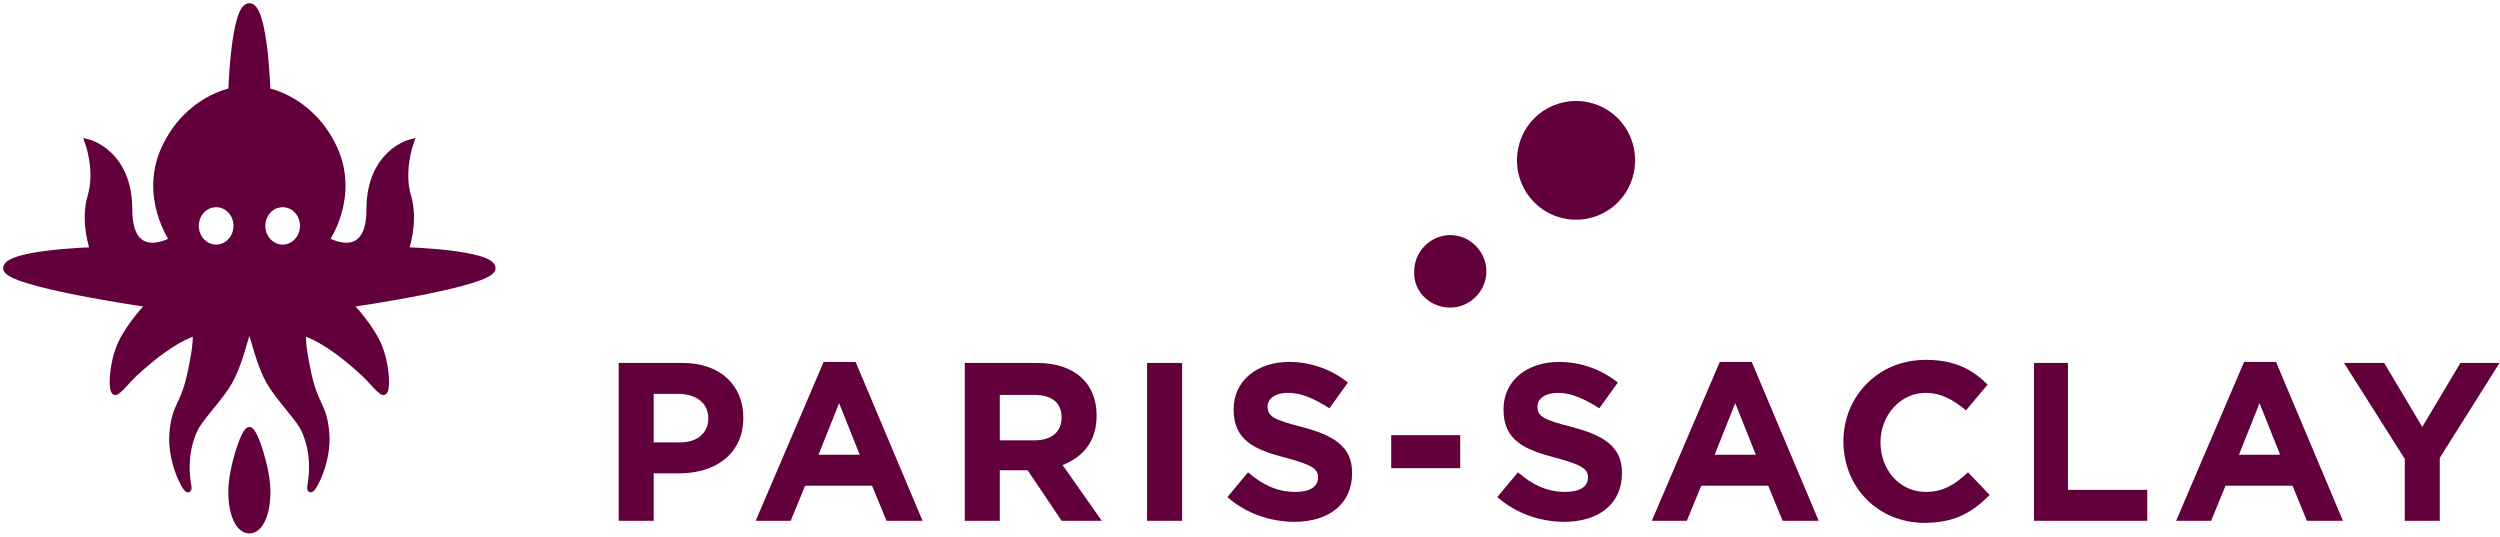
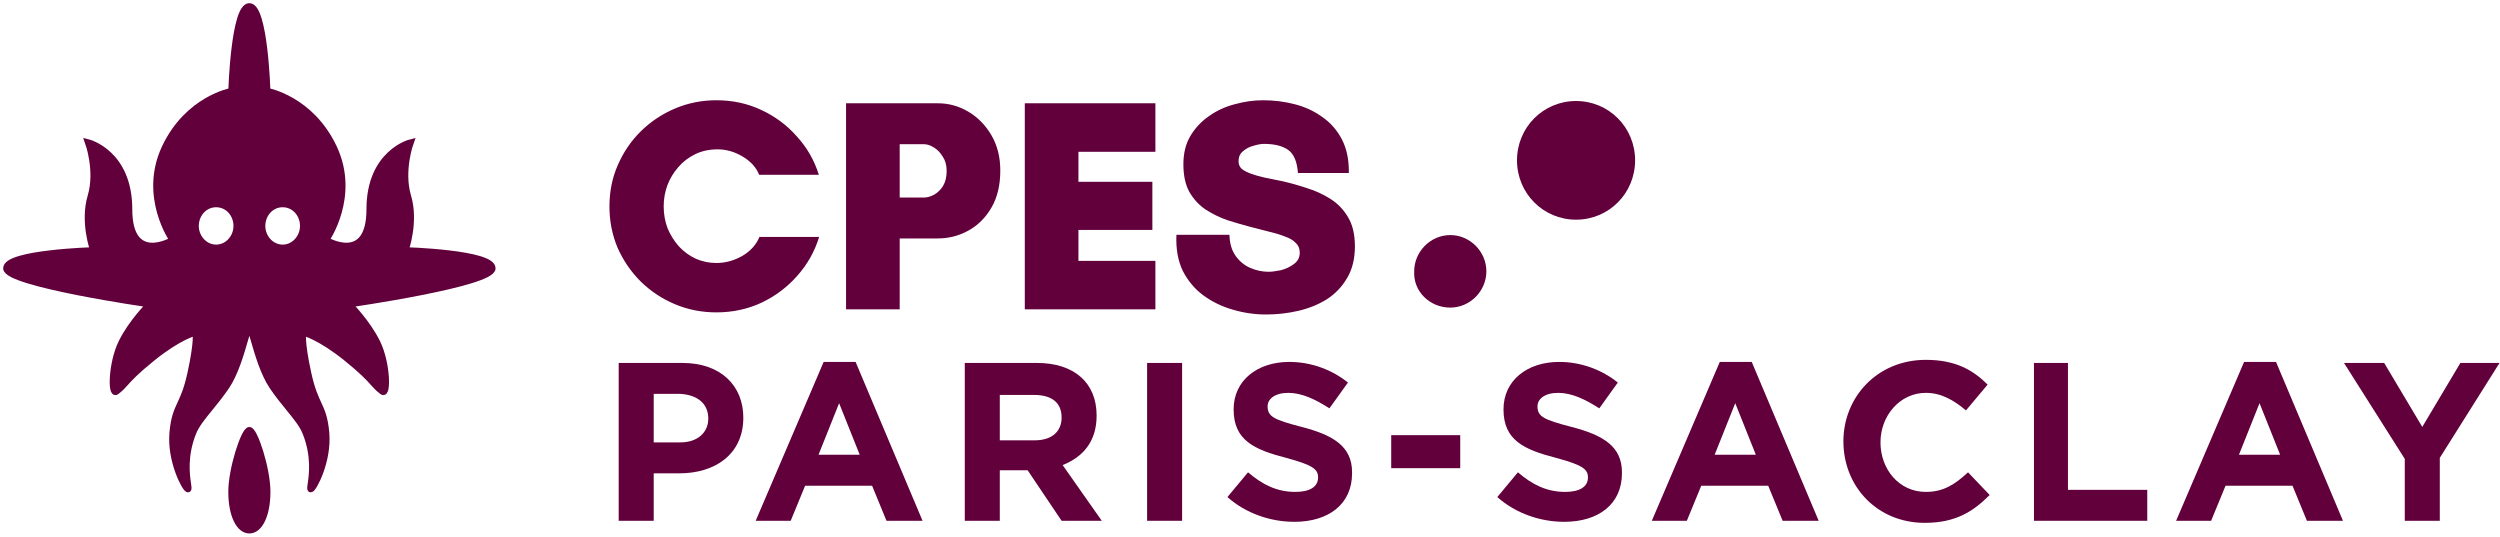
<svg xmlns="http://www.w3.org/2000/svg" width="396" height="85" viewBox="0 0 396 85" fill="none">
  <path d="M249.646 16C244.449 16 240.292 20.177 240.292 25.399C240.292 30.621 244.449 34.798 249.646 34.798C254.843 34.798 259 30.621 259 25.399C259 20.177 254.843 16 249.646 16Z" fill="#62003C" />
  <path d="M229.725 48.723C232.843 48.723 235.441 46.112 235.441 42.979C235.441 39.846 232.843 37.235 229.725 37.235C226.607 37.235 224.008 39.846 224.008 42.979C223.835 46.112 226.433 48.723 229.725 48.723Z" fill="#62003C" />
  <path d="M129.653 72.034L132.916 63.864L136.179 72.034C136.342 72.034 129.653 72.034 129.653 72.034ZM130.468 57.327L119.7 82.493H125.247L127.532 76.937H138.137L140.421 82.493H146.132L135.526 57.327H130.468Z" fill="#62003C" />
  <path d="M354.647 72.034L357.911 63.864L361.174 72.034C361.337 72.034 354.647 72.034 354.647 72.034ZM355.463 57.327L344.695 82.493H350.242L352.526 76.937H363.132L365.416 82.493H371.126L360.521 57.327H355.463Z" fill="#62003C" />
  <path d="M383.689 67.622L377.653 57.49H371.289L380.916 72.688V82.493H386.463V72.525L395.926 57.49H389.726L383.689 67.622Z" fill="#62003C" />
  <path d="M112.195 66.315C112.195 68.439 110.563 70.073 107.789 70.073H103.547V62.393H107.789C110.4 62.556 112.195 63.864 112.195 66.315ZM108.116 57.49H98V82.493H103.547V74.976H107.626C113.174 74.976 117.742 72.034 117.742 66.151C117.742 61.086 114.153 57.49 108.116 57.49Z" fill="#62003C" />
  <path d="M305.047 77.918C300.805 77.918 297.868 74.322 297.868 70.073C297.868 65.825 300.968 62.229 305.047 62.229C307.495 62.229 309.453 63.373 311.411 65.007L314.837 60.922C312.553 58.634 309.779 57 305.047 57C297.379 57 291.995 62.883 291.995 69.91C291.995 77.1 297.379 82.82 304.884 82.82C309.779 82.82 312.553 81.022 315.163 78.408L311.737 74.813C309.616 76.774 307.821 77.918 305.047 77.918Z" fill="#62003C" />
  <path d="M248.921 67.622C244.516 66.478 243.537 65.988 243.537 64.354C243.537 63.21 244.679 62.229 246.8 62.229C248.921 62.229 251.042 63.21 253.326 64.681L256.263 60.595C253.816 58.634 250.553 57.327 246.963 57.327C241.905 57.327 238.153 60.268 238.153 64.844C238.153 69.747 241.416 71.217 246.474 72.525C250.716 73.669 251.532 74.322 251.532 75.63C251.532 77.1 250.226 77.918 247.942 77.918C245.005 77.918 242.721 76.774 240.437 74.813L237.174 78.735C240.111 81.349 244.026 82.657 247.779 82.657C253.163 82.657 256.916 79.879 256.916 74.976V74.813C256.916 70.727 253.979 68.93 248.921 67.622Z" fill="#62003C" />
  <path d="M327.563 57.49H322.179V82.493H340.126V77.591H327.563V57.49Z" fill="#62003C" />
  <path d="M271.6 72.034L274.863 63.864L278.126 72.034H271.6ZM272.416 57.327L261.647 82.493H267.195L269.479 76.937H280.084L282.368 82.493H288.079L277.474 57.327H272.416Z" fill="#62003C" />
  <path d="M231.3 68.93H220.368V74.159H231.3V68.93Z" fill="#62003C" />
  <path d="M168.158 66.151C168.158 68.276 166.689 69.747 163.916 69.747H158.368V62.556H163.753C166.526 62.556 168.158 63.7 168.158 66.151ZM173.705 65.825C173.705 60.595 170.116 57.49 164.242 57.49H152.821V82.493H158.368V74.486H162.774L168.158 82.493H174.521L168.321 73.669C171.584 72.361 173.705 69.91 173.705 65.825Z" fill="#62003C" />
  <path d="M187.247 57.49H181.7V82.493H187.247V57.49Z" fill="#62003C" />
  <path d="M206.174 67.622C201.768 66.478 200.789 65.988 200.789 64.354C200.789 63.21 201.932 62.229 204.053 62.229C206.174 62.229 208.295 63.21 210.579 64.681L213.516 60.595C211.068 58.634 207.805 57.327 204.216 57.327C199.158 57.327 195.405 60.268 195.405 64.844C195.405 69.747 198.668 71.217 203.726 72.525C207.968 73.669 208.784 74.322 208.784 75.63C208.784 77.1 207.479 77.918 205.195 77.918C202.258 77.918 199.974 76.774 197.689 74.813L194.426 78.735C197.363 81.349 201.279 82.657 205.032 82.657C210.416 82.657 214.168 79.879 214.168 74.976V74.813C214.168 70.727 211.232 68.93 206.174 67.622Z" fill="#62003C" />
  <path d="M42.337 77.897C42.337 81.559 41.121 84 39.5 84C37.879 84 36.663 81.559 36.663 77.897C36.663 74.235 38.69 68.132 39.5 68.132C40.31 68.132 42.337 74.235 42.337 77.897Z" fill="#62003C" />
  <path fill-rule="evenodd" clip-rule="evenodd" d="M36.663 14.427C36.663 14.427 37.068 1 39.5 1C41.932 1 42.337 14.427 42.337 14.427C42.337 14.427 49.226 15.647 52.874 23.378C56.521 31.108 51.658 38.025 51.658 38.025C51.658 38.025 58.547 42.093 58.547 33.142C58.547 24.191 65.032 22.564 65.032 22.564C65.032 22.564 63.41 27.039 64.626 31.108C65.842 35.176 64.221 39.652 64.221 39.652C64.221 39.652 78 40.059 78 42.5C78 44.941 55.305 48.196 55.305 48.196C55.305 48.196 58.181 51.044 59.763 54.299C61.345 57.554 61.449 62.688 60.574 62.029C59.928 61.544 59.59 61.165 59.14 60.663C58.46 59.904 57.528 58.863 54.9 56.74C50.535 53.214 48.011 52.672 48.011 52.672C48.011 52.672 47.662 53.892 48.821 59.181C49.363 61.656 49.93 62.883 50.422 63.947C50.981 65.158 51.442 66.157 51.658 68.539C52.063 73.015 49.632 77.49 49.226 77.49C49.114 77.49 49.157 77.194 49.235 76.658C49.439 75.257 49.881 72.217 48.416 68.539C47.915 67.283 46.951 66.102 45.793 64.683C44.976 63.682 44.062 62.563 43.147 61.216C41.734 59.134 40.802 55.887 40.208 53.817C39.873 52.651 39.646 51.858 39.5 51.858C39.354 51.858 39.127 52.651 38.792 53.817C38.198 55.887 37.266 59.134 35.853 61.216C34.938 62.563 34.024 63.682 33.207 64.683C32.049 66.102 31.085 67.283 30.584 68.539C29.119 72.217 29.561 75.257 29.765 76.658C29.843 77.194 29.886 77.49 29.774 77.49C29.368 77.49 26.937 73.015 27.342 68.539C27.558 66.157 28.019 65.158 28.578 63.947C29.07 62.883 29.637 61.656 30.179 59.181C31.338 53.892 30.989 52.672 30.989 52.672C30.989 52.672 28.465 53.214 24.1 56.74C21.472 58.863 20.54 59.904 19.86 60.663C19.41 61.165 19.072 61.544 18.426 62.029C17.551 62.688 17.655 57.554 19.237 54.299C20.819 51.044 23.695 48.196 23.695 48.196C23.695 48.196 1 44.941 1 42.5C1 40.059 14.779 39.652 14.779 39.652C14.779 39.652 13.158 35.176 14.374 31.108C15.589 27.039 13.968 22.564 13.968 22.564C13.968 22.564 20.453 24.191 20.453 33.142C20.453 42.093 27.342 38.025 27.342 38.025C27.342 38.025 22.479 31.108 26.126 23.378C29.774 15.647 36.663 14.427 36.663 14.427ZM44.775 39.245C42.869 39.245 41.42 37.493 41.532 35.583C41.638 33.789 42.984 32.328 44.775 32.328C46.565 32.328 47.911 33.789 48.017 35.583C48.1 37.016 47.307 38.359 46.101 38.941C45.699 39.136 45.251 39.245 44.775 39.245ZM30.995 35.583C30.884 37.493 32.332 39.245 34.238 39.245C34.714 39.245 35.162 39.136 35.564 38.941C36.77 38.359 37.564 37.016 37.48 35.583C37.375 33.789 36.028 32.328 34.238 32.328C32.447 32.328 31.101 33.789 30.995 35.583Z" fill="#62003C" />
  <path d="M42.337 77.897C42.337 81.559 41.121 84 39.5 84C37.879 84 36.663 81.559 36.663 77.897C36.663 74.235 38.69 68.132 39.5 68.132C40.31 68.132 42.337 74.235 42.337 77.897Z" stroke="#62003C" />
  <path fill-rule="evenodd" clip-rule="evenodd" d="M36.663 14.427C36.663 14.427 37.068 1 39.5 1C41.932 1 42.337 14.427 42.337 14.427C42.337 14.427 49.226 15.647 52.874 23.378C56.521 31.108 51.658 38.025 51.658 38.025C51.658 38.025 58.547 42.093 58.547 33.142C58.547 24.191 65.032 22.564 65.032 22.564C65.032 22.564 63.41 27.039 64.626 31.108C65.842 35.176 64.221 39.652 64.221 39.652C64.221 39.652 78 40.059 78 42.5C78 44.941 55.305 48.196 55.305 48.196C55.305 48.196 58.181 51.044 59.763 54.299C61.345 57.554 61.449 62.688 60.574 62.029C59.928 61.544 59.59 61.165 59.14 60.663C58.46 59.904 57.528 58.863 54.9 56.74C50.535 53.214 48.011 52.672 48.011 52.672C48.011 52.672 47.662 53.892 48.821 59.181C49.363 61.656 49.93 62.883 50.422 63.947C50.981 65.158 51.442 66.157 51.658 68.539C52.063 73.015 49.632 77.49 49.226 77.49C49.114 77.49 49.157 77.194 49.235 76.658C49.439 75.257 49.881 72.217 48.416 68.539C47.915 67.283 46.951 66.102 45.793 64.683C44.976 63.682 44.062 62.563 43.147 61.216C41.734 59.134 40.802 55.887 40.208 53.817C39.873 52.651 39.646 51.858 39.5 51.858C39.354 51.858 39.127 52.651 38.792 53.817C38.198 55.887 37.266 59.134 35.853 61.216C34.938 62.563 34.024 63.682 33.207 64.683C32.049 66.102 31.085 67.283 30.584 68.539C29.119 72.217 29.561 75.257 29.765 76.658C29.843 77.194 29.886 77.49 29.774 77.49C29.368 77.49 26.937 73.015 27.342 68.539C27.558 66.157 28.019 65.158 28.578 63.947C29.07 62.883 29.637 61.656 30.179 59.181C31.338 53.892 30.989 52.672 30.989 52.672C30.989 52.672 28.465 53.214 24.1 56.74C21.472 58.863 20.54 59.904 19.86 60.663C19.41 61.165 19.072 61.544 18.426 62.029C17.551 62.688 17.655 57.554 19.237 54.299C20.819 51.044 23.695 48.196 23.695 48.196C23.695 48.196 1 44.941 1 42.5C1 40.059 14.779 39.652 14.779 39.652C14.779 39.652 13.158 35.176 14.374 31.108C15.589 27.039 13.968 22.564 13.968 22.564C13.968 22.564 20.453 24.191 20.453 33.142C20.453 42.093 27.342 38.025 27.342 38.025C27.342 38.025 22.479 31.108 26.126 23.378C29.774 15.647 36.663 14.427 36.663 14.427ZM44.775 39.245C42.869 39.245 41.42 37.493 41.532 35.583C41.638 33.789 42.984 32.328 44.775 32.328C46.565 32.328 47.911 33.789 48.017 35.583C48.1 37.016 47.307 38.359 46.101 38.941C45.699 39.136 45.251 39.245 44.775 39.245ZM30.995 35.583C30.884 37.493 32.332 39.245 34.238 39.245C34.714 39.245 35.162 39.136 35.564 38.941C36.77 38.359 37.564 37.016 37.48 35.583C37.375 33.789 36.028 32.328 34.238 32.328C32.447 32.328 31.101 33.789 30.995 35.583Z" stroke="#62003C" />
+   <path d="M113.48 49.48C111.144 49.48 108.952 49.048 106.904 48.184C104.856 47.32 103.048 46.12 101.48 44.584C99.944 43.048 98.728 41.272 97.832 39.256C96.968 37.208 96.536 35.016 96.536 32.68C96.536 30.312 96.984 28.12 97.88 26.104C98.776 24.056 99.992 22.28 101.528 20.776C103.096 19.24 104.904 18.04 106.952 17.176C109 16.312 111.176 15.88 113.48 15.88C116.04 15.88 118.408 16.392 120.584 17.416C122.792 18.44 124.68 19.848 126.248 21.64C127.848 23.4 129 25.416 129.704 27.688H120.248C119.8 26.536 118.936 25.576 117.656 24.808C116.376 24.04 115.048 23.656 113.672 23.656C112.36 23.656 111.176 23.912 110.12 24.424C109.064 24.936 108.168 25.624 107.432 26.488C106.696 27.32 106.12 28.28 105.704 29.368C105.32 30.424 105.128 31.528 105.128 32.68C105.128 33.928 105.336 35.096 105.752 36.184C106.2 37.24 106.792 38.184 107.528 39.016C108.296 39.848 109.192 40.504 110.216 40.984C111.24 41.432 112.328 41.656 113.48 41.656C114.888 41.656 116.248 41.288 117.56 40.552C118.872 39.784 119.784 38.776 120.296 37.528H129.752C129.048 39.832 127.896 41.88 126.296 43.672C124.728 45.464 122.84 46.888 120.632 47.944C118.424 48.968 116.04 49.48 113.48 49.48ZM134.015 49V16.36H148.559C150.287 16.36 151.903 16.808 153.407 17.704C154.911 18.6 156.127 19.848 157.055 21.448C157.983 23.048 158.447 24.904 158.447 27.016C158.447 29.32 157.983 31.272 157.055 32.872C156.127 34.472 154.911 35.688 153.407 36.52C151.903 37.352 150.287 37.768 148.559 37.768H142.511V49H134.015ZM142.511 31.288H146.351C146.863 31.288 147.391 31.144 147.935 30.856C148.511 30.536 148.991 30.072 149.375 29.464C149.759 28.824 149.951 28.024 149.951 27.064C149.951 26.168 149.743 25.416 149.327 24.808C148.943 24.168 148.479 23.688 147.935 23.368C147.391 23.016 146.863 22.84 146.351 22.84H142.511V31.288ZM162.328 49V16.36H183.016V24.04H170.824V28.792H182.536V36.424H170.824V41.32H183.016V49H162.328ZM200.552 49.816C198.76 49.816 197 49.56 195.272 49.048C193.576 48.568 192.024 47.816 190.616 46.792C189.24 45.768 188.152 44.472 187.352 42.904C186.584 41.304 186.248 39.4 186.344 37.192H194.744C194.776 38.536 195.096 39.64 195.704 40.504C196.312 41.368 197.08 42.008 198.008 42.424C198.968 42.84 199.944 43.048 200.936 43.048C201.448 43.048 202.088 42.968 202.856 42.808C203.624 42.616 204.312 42.296 204.92 41.848C205.56 41.4 205.88 40.792 205.88 40.024C205.88 39.384 205.672 38.872 205.256 38.488C204.872 38.072 204.312 37.736 203.576 37.48C202.872 37.192 202.04 36.936 201.08 36.712C200.12 36.456 199.064 36.184 197.912 35.896C196.824 35.608 195.672 35.272 194.456 34.888C193.24 34.472 192.088 33.912 191 33.208C189.944 32.504 189.08 31.576 188.408 30.424C187.768 29.272 187.448 27.8 187.448 26.008C187.448 24.28 187.816 22.792 188.552 21.544C189.32 20.264 190.312 19.208 191.528 18.376C192.744 17.512 194.104 16.888 195.608 16.504C197.112 16.088 198.6 15.88 200.072 15.88C201.8 15.88 203.464 16.088 205.064 16.504C206.696 16.92 208.152 17.592 209.432 18.52C210.744 19.416 211.784 20.6 212.552 22.072C213.32 23.544 213.688 25.32 213.656 27.4H205.592C205.464 25.608 204.952 24.392 204.056 23.752C203.16 23.112 201.88 22.792 200.216 22.792C199.768 22.792 199.224 22.888 198.584 23.08C197.944 23.24 197.384 23.528 196.904 23.944C196.424 24.328 196.184 24.856 196.184 25.528C196.184 26.008 196.344 26.408 196.664 26.728C197.016 27.016 197.496 27.272 198.104 27.496C198.712 27.72 199.432 27.928 200.264 28.12C201.128 28.28 202.072 28.472 203.096 28.696C204.376 28.984 205.688 29.352 207.032 29.8C208.376 30.216 209.624 30.792 210.776 31.528C211.928 32.264 212.856 33.24 213.56 34.456C214.264 35.64 214.616 37.16 214.616 39.016C214.616 41 214.2 42.68 213.368 44.056C212.568 45.432 211.496 46.552 210.152 47.416C208.808 48.248 207.304 48.856 205.64 49.24C203.976 49.624 202.28 49.816 200.552 49.816Z" fill="#62003C" />
</svg>
